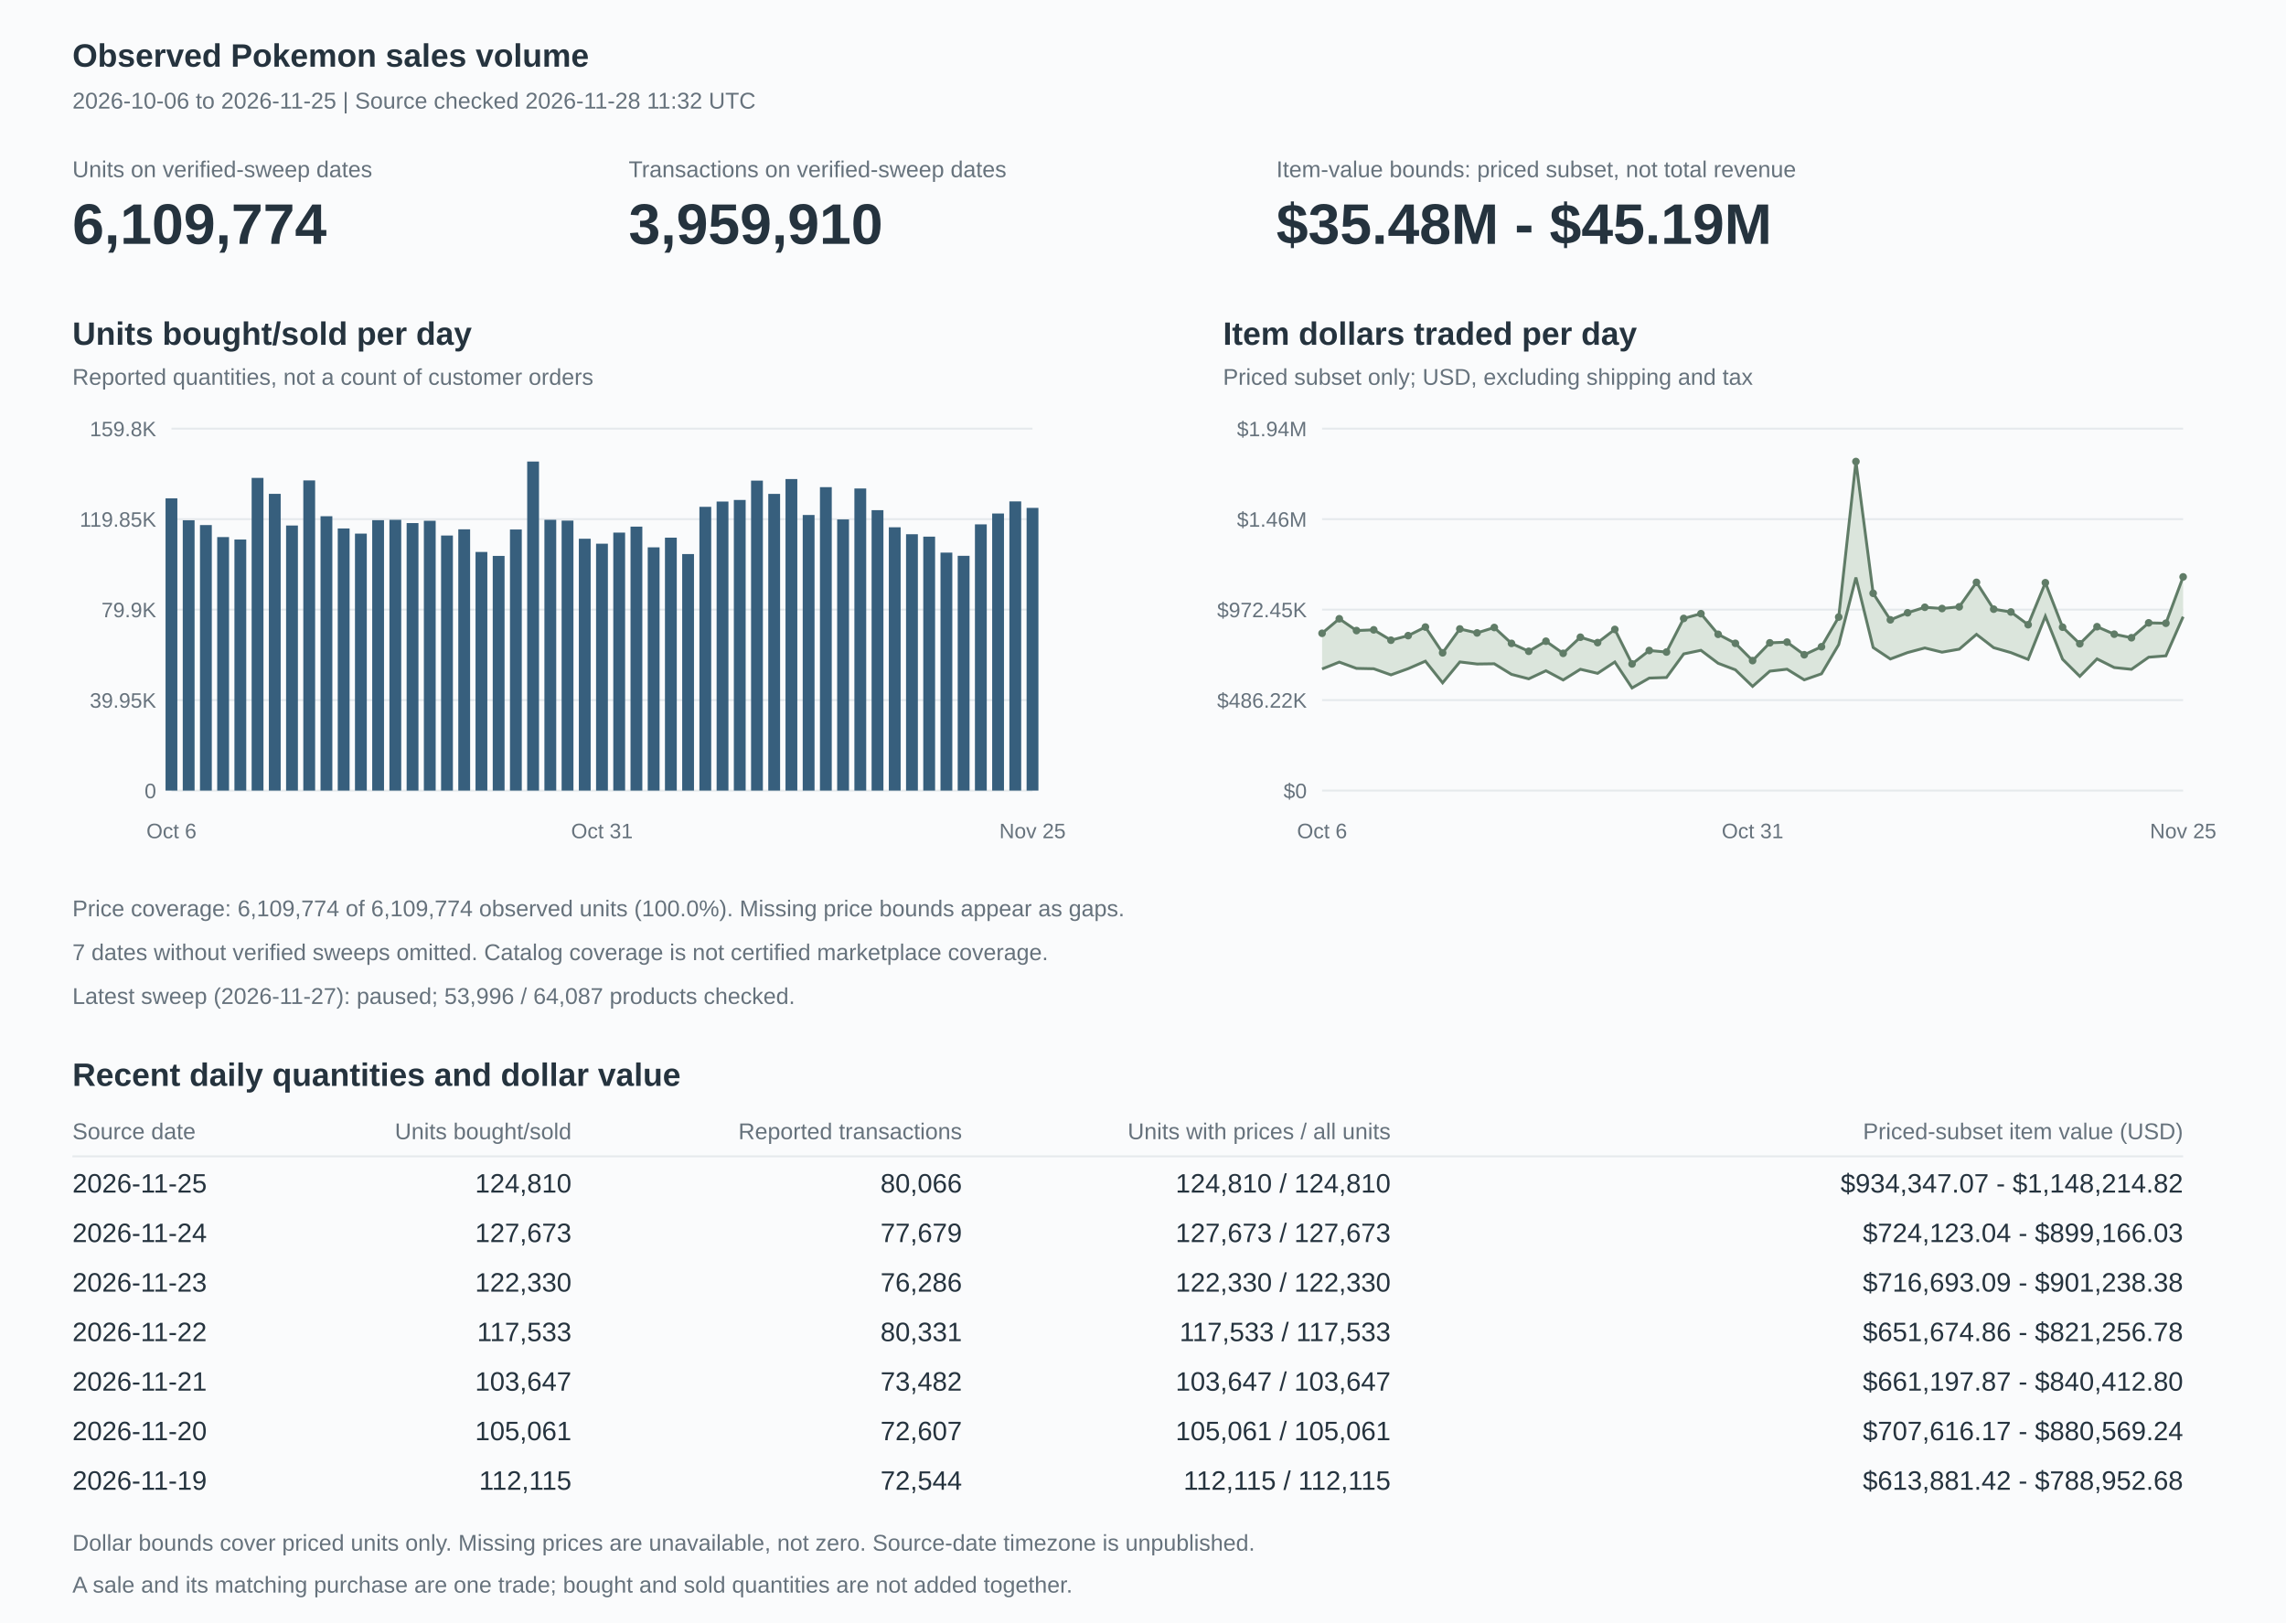
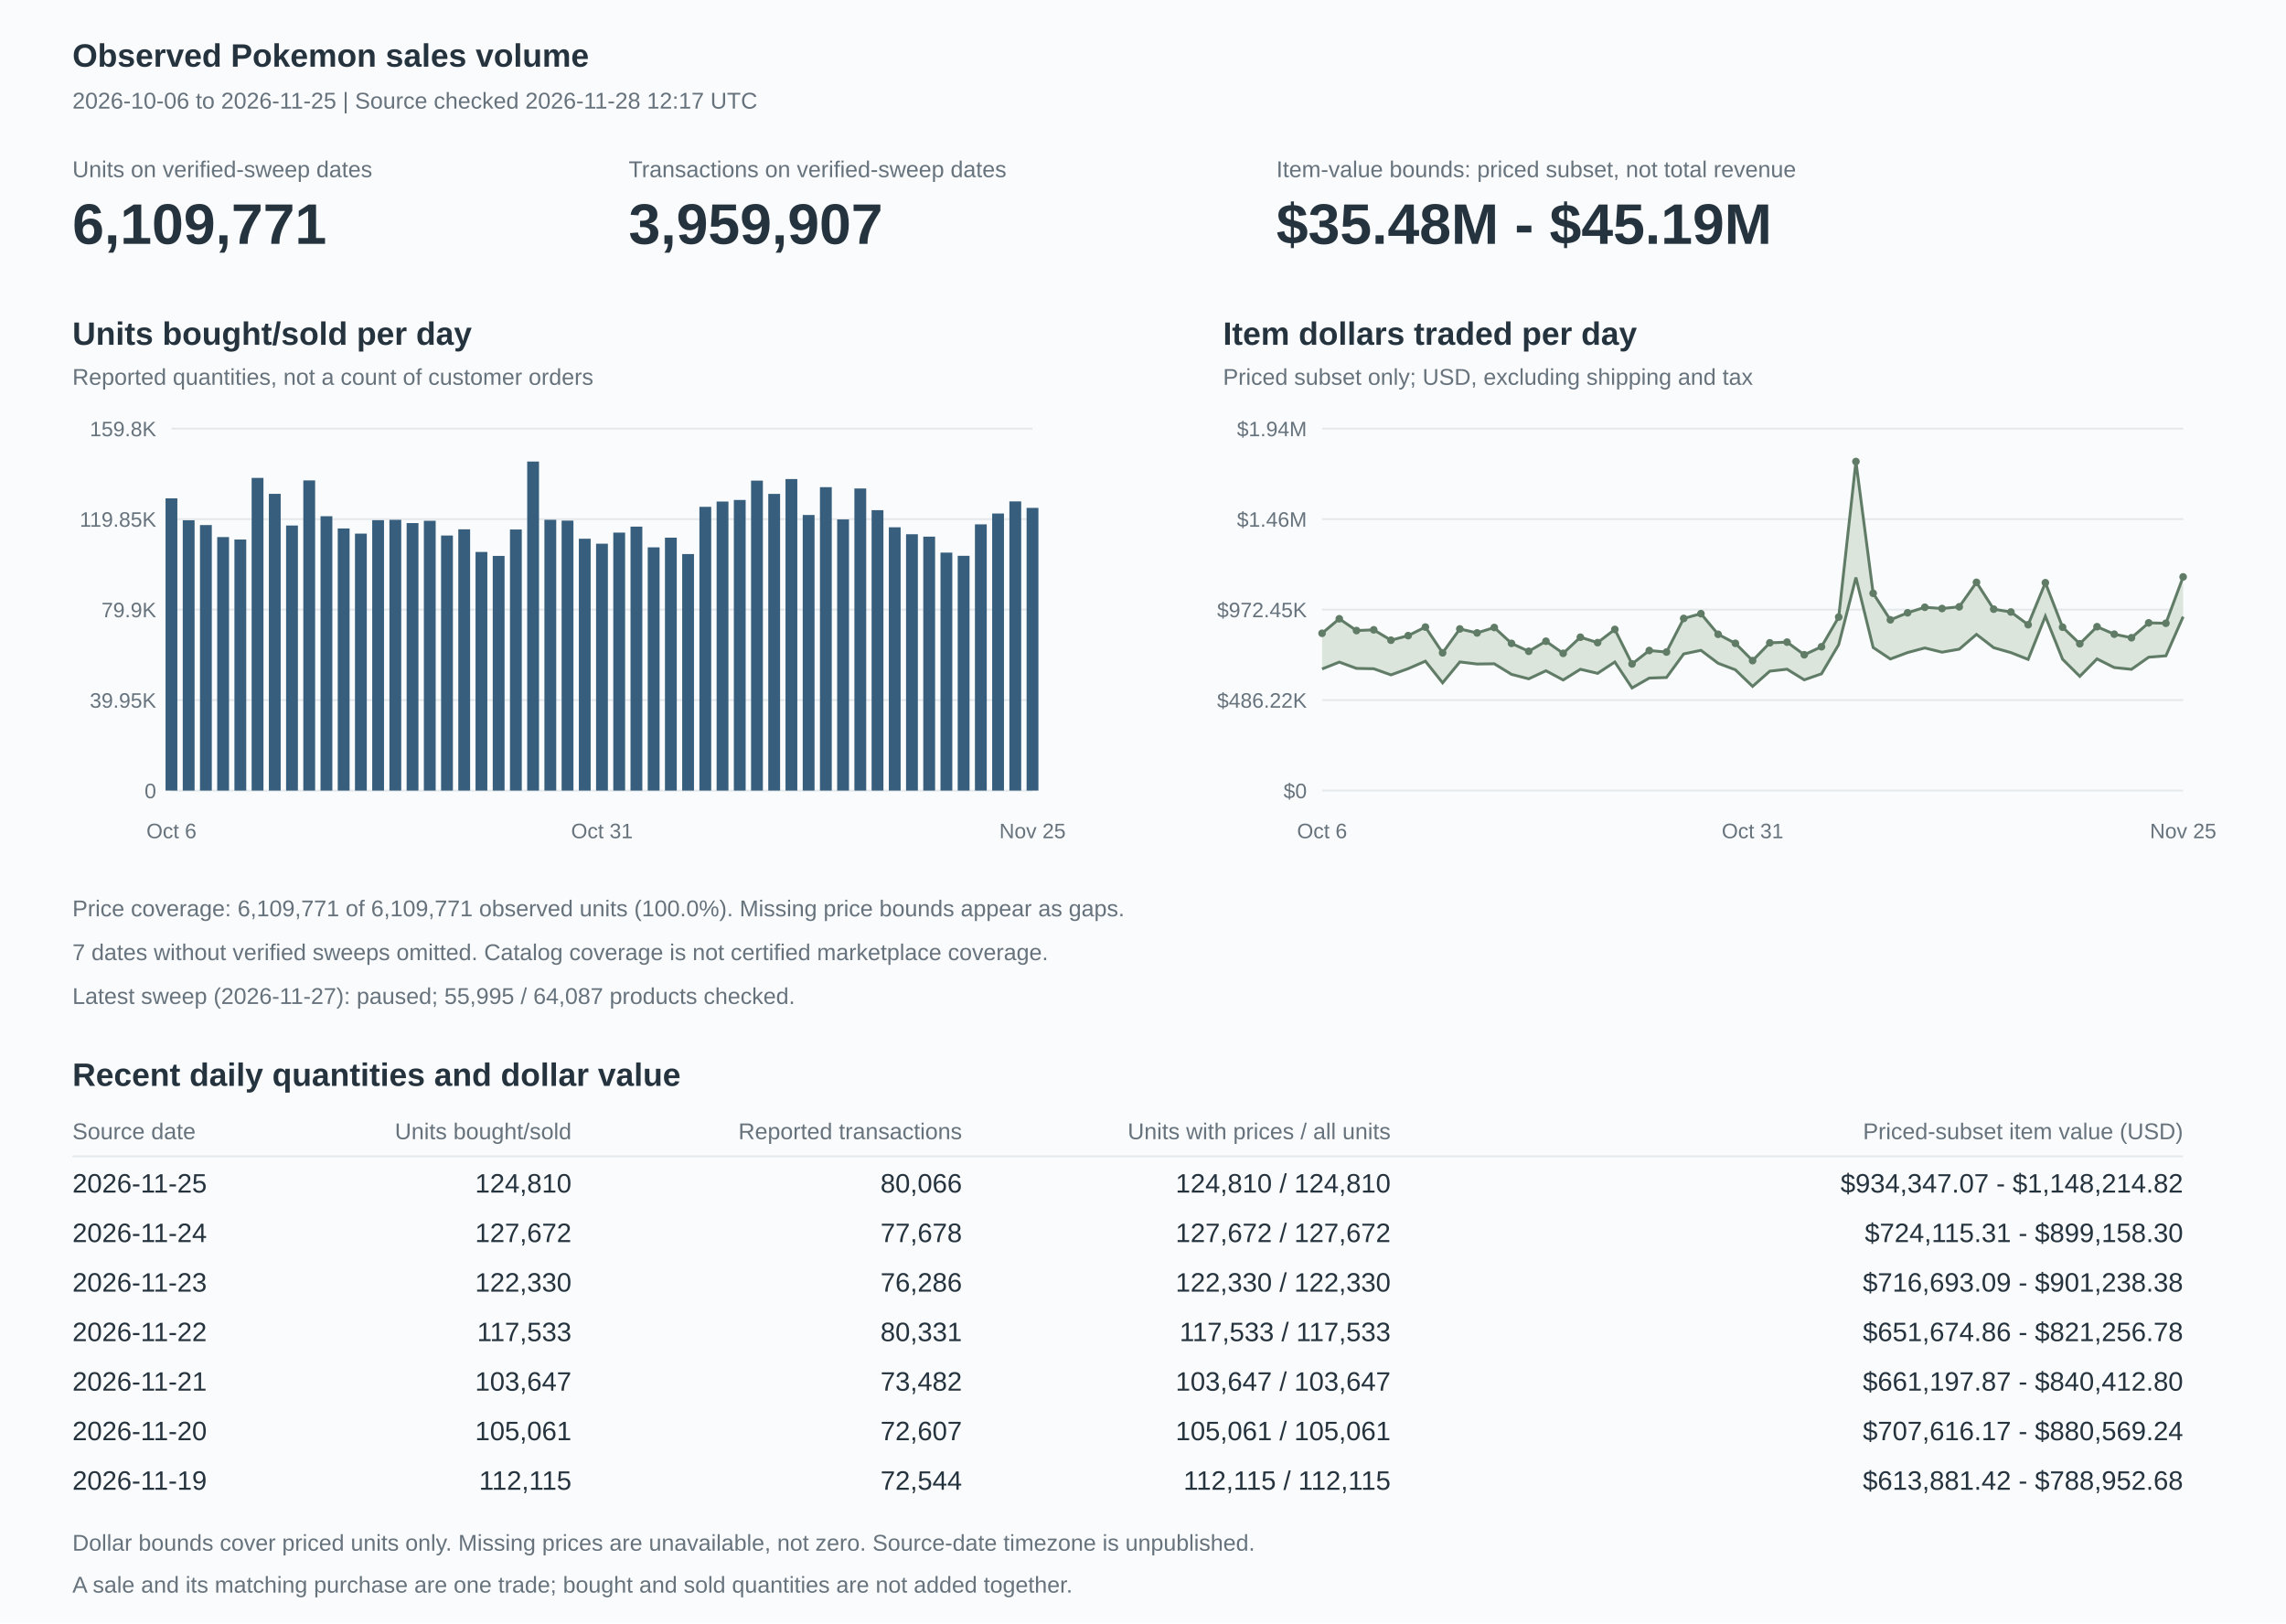
<svg xmlns="http://www.w3.org/2000/svg" width="1200" height="852" viewBox="0 0 1200 852" role="img" aria-labelledby="title description">
  <style>text{font-family:Arial,Helvetica,sans-serif;fill:#25333e;font-size:14px}.heading{font-size:17px;font-weight:600}.muted{fill:#66727c;font-size:12px}.axis{fill:#66727c;font-size:11px}.value{font-size:30px;font-weight:600}.grid{stroke:#e5e9ec;stroke-width:1}</style>
  <rect width="1200" height="852" fill="#fafbfc" />
  <text x="38" y="35" class="heading">Observed Pokemon sales volume</text>
-   <text x="38" y="57" class="muted">2026-10-06 to 2026-11-25 | Source checked 2026-11-28 11:32 UTC</text>
+   <text x="38" y="57" class="muted">2026-10-06 to 2026-11-25 | Source checked 2026-11-28 12:17 UTC</text>
  <text x="38" y="93" class="muted">Units on verified-sweep dates</text>
-   <text x="38" y="128" class="value">6,109,774</text>
+   <text x="38" y="128" class="value">6,109,771</text>
  <text x="330" y="93" class="muted">Transactions on verified-sweep dates</text>
-   <text x="330" y="128" class="value">3,959,910</text>
+   <text x="330" y="128" class="value">3,959,907</text>
  <text x="670" y="93" class="muted">Item-value bounds: priced subset, not total revenue</text>
  <text x="670" y="128" class="value">$35.48M - $45.19M</text>
  <text x="38" y="181" class="heading">Units bought/sold per day</text>
  <text x="38" y="202" class="muted">Reported quantities, not a count of customer orders</text>
  <path d="M90,415h452" class="grid" />
  <text x="82" y="419" text-anchor="end" class="axis">0</text>
  <path d="M90,367.5h452" class="grid" />
  <text x="82" y="371.5" text-anchor="end" class="axis">39.95K</text>
  <path d="M90,320h452" class="grid" />
  <text x="82" y="324" text-anchor="end" class="axis">79.9K</text>
  <path d="M90,272.5h452" class="grid" />
  <text x="82" y="276.5" text-anchor="end" class="axis">119.85K</text>
  <path d="M90,225h452" class="grid" />
  <text x="82" y="229" text-anchor="end" class="axis">159.8K</text>
  <rect x="86.898" y="261.598" width="6.204" height="153.402" fill="#375f7d" />
  <rect x="95.938" y="273.096" width="6.204" height="141.904" fill="#375f7d" />
  <rect x="104.978" y="275.622" width="6.204" height="139.378" fill="#375f7d" />
  <rect x="114.018" y="281.929" width="6.204" height="133.071" fill="#375f7d" />
  <rect x="123.058" y="283.21" width="6.204" height="131.79" fill="#375f7d" />
  <rect x="132.098" y="250.867" width="6.204" height="164.133" fill="#375f7d" />
  <rect x="141.138" y="259.233" width="6.204" height="155.767" fill="#375f7d" />
  <rect x="150.178" y="275.856" width="6.204" height="139.144" fill="#375f7d" />
  <rect x="159.218" y="252.182" width="6.204" height="162.818" fill="#375f7d" />
  <rect x="168.258" y="270.982" width="6.204" height="144.018" fill="#375f7d" />
  <rect x="177.298" y="277.402" width="6.204" height="137.598" fill="#375f7d" />
  <rect x="186.338" y="280.104" width="6.204" height="134.896" fill="#375f7d" />
  <rect x="195.378" y="273.057" width="6.204" height="141.943" fill="#375f7d" />
  <rect x="204.418" y="272.865" width="6.204" height="142.135" fill="#375f7d" />
  <rect x="213.458" y="274.575" width="6.204" height="140.425" fill="#375f7d" />
  <rect x="222.498" y="273.365" width="6.204" height="141.635" fill="#375f7d" />
  <rect x="231.538" y="281.11" width="6.204" height="133.89" fill="#375f7d" />
  <rect x="240.578" y="277.854" width="6.204" height="137.146" fill="#375f7d" />
  <rect x="249.618" y="289.74" width="6.204" height="125.26" fill="#375f7d" />
  <rect x="258.658" y="291.811" width="6.204" height="123.189" fill="#375f7d" />
  <rect x="267.698" y="277.946" width="6.204" height="137.054" fill="#375f7d" />
  <rect x="276.738" y="242.273" width="6.204" height="172.727" fill="#375f7d" />
  <rect x="285.778" y="272.851" width="6.204" height="142.149" fill="#375f7d" />
  <rect x="294.818" y="273.276" width="6.204" height="141.724" fill="#375f7d" />
  <rect x="303.858" y="282.797" width="6.204" height="132.203" fill="#375f7d" />
  <rect x="312.898" y="285.401" width="6.204" height="129.599" fill="#375f7d" />
  <rect x="321.938" y="279.575" width="6.204" height="135.425" fill="#375f7d" />
  <rect x="330.978" y="276.441" width="6.204" height="138.559" fill="#375f7d" />
  <rect x="340.018" y="287.314" width="6.204" height="127.686" fill="#375f7d" />
  <rect x="349.058" y="282.226" width="6.204" height="132.774" fill="#375f7d" />
  <rect x="358.098" y="290.839" width="6.204" height="124.161" fill="#375f7d" />
  <rect x="367.138" y="266.052" width="6.204" height="148.948" fill="#375f7d" />
  <rect x="376.178" y="263.272" width="6.204" height="151.728" fill="#375f7d" />
  <rect x="385.218" y="262.445" width="6.204" height="152.555" fill="#375f7d" />
  <rect x="394.258" y="252.288" width="6.204" height="162.712" fill="#375f7d" />
-   <rect x="403.298" y="259.26" width="6.204" height="155.74" fill="#375f7d" />
+   <rect x="403.298" y="259.261" width="6.204" height="155.739" fill="#375f7d" />
  <rect x="412.338" y="251.461" width="6.204" height="163.539" fill="#375f7d" />
  <rect x="421.378" y="270.334" width="6.204" height="144.666" fill="#375f7d" />
-   <rect x="430.418" y="255.724" width="6.204" height="159.276" fill="#375f7d" />
+   <rect x="430.418" y="255.725" width="6.204" height="159.275" fill="#375f7d" />
  <rect x="439.458" y="272.666" width="6.204" height="142.334" fill="#375f7d" />
  <rect x="448.498" y="256.418" width="6.204" height="158.582" fill="#375f7d" />
  <rect x="457.538" y="267.796" width="6.204" height="147.204" fill="#375f7d" />
  <rect x="466.578" y="276.783" width="6.204" height="138.217" fill="#375f7d" />
  <rect x="475.618" y="280.437" width="6.204" height="134.563" fill="#375f7d" />
  <rect x="484.658" y="281.695" width="6.204" height="133.305" fill="#375f7d" />
  <rect x="493.698" y="290.082" width="6.204" height="124.918" fill="#375f7d" />
  <rect x="502.738" y="291.764" width="6.204" height="123.236" fill="#375f7d" />
  <rect x="511.778" y="275.253" width="6.204" height="139.747" fill="#375f7d" />
  <rect x="520.818" y="269.55" width="6.204" height="145.45" fill="#375f7d" />
-   <rect x="529.858" y="263.197" width="6.204" height="151.803" fill="#375f7d" />
+   <rect x="529.858" y="263.198" width="6.204" height="151.802" fill="#375f7d" />
  <rect x="538.898" y="266.601" width="6.204" height="148.399" fill="#375f7d" />
  <text x="90" y="440" text-anchor="middle" class="axis">Oct 6</text>
  <text x="316" y="440" text-anchor="middle" class="axis">Oct 31</text>
  <text x="542" y="440" text-anchor="middle" class="axis">Nov 25</text>
  <text x="642" y="181" class="heading">Item dollars traded per day</text>
  <text x="642" y="202" class="muted">Priced subset only; USD, excluding shipping and tax</text>
  <path d="M694,415h452" class="grid" />
  <text x="686" y="419" text-anchor="end" class="axis">$0</text>
  <path d="M694,367.5h452" class="grid" />
  <text x="686" y="371.5" text-anchor="end" class="axis">$486.22K</text>
  <path d="M694,320h452" class="grid" />
  <text x="686" y="324" text-anchor="end" class="axis">$972.45K</text>
  <path d="M694,272.5h452" class="grid" />
  <text x="686" y="276.5" text-anchor="end" class="axis">$1.46M</text>
  <path d="M694,225h452" class="grid" />
  <text x="686" y="229" text-anchor="end" class="axis">$1.94M</text>
-   <polygon points="694,332.436 703.04,324.812 712.08,331.005 721.12,330.62 730.16,336.062 739.2,333.662 748.24,329.156 757.28,342.685 766.32,330.156 775.36,332.242 784.4,329.393 793.44,337.728 802.48,341.882 811.52,336.59 820.56,342.957 829.6,334.488 838.64,337.333 847.68,330.4 856.72,348.517 865.76,341.467 874.8,342.278 883.84,324.639 892.88,322.138 901.92,332.975 910.96,337.705 920,346.775 929.04,337.439 938.08,337.069 947.12,343.697 956.16,339.495 965.2,323.912 974.24,242.273 983.28,311.443 992.32,325.37 1001.36,321.67 1010.4,318.772 1019.44,319.433 1028.48,318.532 1037.52,305.689 1046.56,319.767 1055.6,321.256 1064.64,327.928 1073.68,305.887 1082.72,329.227 1091.76,337.926 1100.8,328.976 1109.84,332.899 1118.88,334.77 1127.92,326.957 1136.96,327.159 1146,302.829 1146,323.722 1136.96,344.259 1127.92,344.985 1118.88,351.337 1109.84,350.407 1100.8,345.872 1091.76,355.029 1082.72,346.06 1073.68,323.487 1064.64,346.134 1055.6,342.57 1046.56,339.989 1037.52,332.997 1028.48,340.761 1019.44,342.347 1010.4,340.128 1001.36,342.544 992.32,345.924 983.28,339.89 974.24,303.164 965.2,338.367 956.16,353.697 947.12,356.867 938.08,351.284 929.04,352.306 920,360.304 910.96,351.598 901.92,348.178 892.88,341.362 883.84,343.256 874.8,355.634 865.76,355.938 856.72,361.115 847.68,347.494 838.64,353.449 829.6,351.316 820.56,356.936 811.52,352.096 802.48,356.333 793.44,353.987 784.4,348.431 775.36,348.558 766.32,347.466 757.28,358.438 748.24,347.075 739.2,350.992 730.16,354.259 721.12,351.047 712.08,350.86 703.04,347.55 694,351.166" fill="#dbe5dc" />
-   <polyline points="694,351.166 703.04,347.55 712.08,350.86 721.12,351.047 730.16,354.259 739.2,350.992 748.24,347.075 757.28,358.438 766.32,347.466 775.36,348.558 784.4,348.431 793.44,353.987 802.48,356.333 811.52,352.096 820.56,356.936 829.6,351.316 838.64,353.449 847.68,347.494 856.72,361.115 865.76,355.938 874.8,355.634 883.84,343.256 892.88,341.362 901.92,348.178 910.96,351.598 920,360.304 929.04,352.306 938.08,351.284 947.12,356.867 956.16,353.697 965.2,338.367 974.24,303.164 983.28,339.89 992.32,345.924 1001.36,342.544 1010.4,340.128 1019.44,342.347 1028.48,340.761 1037.52,332.997 1046.56,339.989 1055.6,342.57 1064.64,346.134 1073.68,323.487 1082.72,346.06 1091.76,355.029 1100.8,345.872 1109.84,350.407 1118.88,351.337 1127.92,344.985 1136.96,344.259 1146,323.722" fill="none" stroke="#607c67" stroke-width="1.5" />
-   <polyline points="694,332.436 703.04,324.812 712.08,331.005 721.12,330.62 730.16,336.062 739.2,333.662 748.24,329.156 757.28,342.685 766.32,330.156 775.36,332.242 784.4,329.393 793.44,337.728 802.48,341.882 811.52,336.59 820.56,342.957 829.6,334.488 838.64,337.333 847.68,330.4 856.72,348.517 865.76,341.467 874.8,342.278 883.84,324.639 892.88,322.138 901.92,332.975 910.96,337.705 920,346.775 929.04,337.439 938.08,337.069 947.12,343.697 956.16,339.495 965.2,323.912 974.24,242.273 983.28,311.443 992.32,325.37 1001.36,321.67 1010.4,318.772 1019.44,319.433 1028.48,318.532 1037.52,305.689 1046.56,319.767 1055.6,321.256 1064.64,327.928 1073.68,305.887 1082.72,329.227 1091.76,337.926 1100.8,328.976 1109.84,332.899 1118.88,334.77 1127.92,326.957 1136.96,327.159 1146,302.829" fill="none" stroke="#607c67" stroke-width="1.5" />
+   <polygon points="694,332.436 703.04,324.812 712.08,331.005 721.12,330.62 730.16,336.062 739.2,333.662 748.24,329.156 757.28,342.685 766.32,330.156 775.36,332.242 784.4,329.393 793.44,337.728 802.48,341.882 811.52,336.59 820.56,342.957 829.6,334.488 838.64,337.333 847.68,330.4 856.72,348.517 865.76,341.467 874.8,342.278 883.84,324.639 892.88,322.138 901.92,332.975 910.96,337.705 920,346.775 929.04,337.439 938.08,337.069 947.12,343.697 956.16,339.495 965.2,323.912 974.24,242.273 983.28,311.443 992.32,325.37 1001.36,321.67 1010.4,318.773 1019.44,319.433 1028.48,318.532 1037.52,305.69 1046.56,319.767 1055.6,321.256 1064.64,327.928 1073.68,305.887 1082.72,329.227 1091.76,337.926 1100.8,328.976 1109.84,332.899 1118.88,334.77 1127.92,326.957 1136.96,327.16 1146,302.829 1146,323.722 1136.96,344.26 1127.92,344.985 1118.88,351.337 1109.84,350.407 1100.8,345.872 1091.76,355.029 1082.72,346.06 1073.68,323.487 1064.64,346.134 1055.6,342.57 1046.56,339.989 1037.52,332.997 1028.48,340.761 1019.44,342.347 1010.4,340.129 1001.36,342.544 992.32,345.924 983.28,339.89 974.24,303.164 965.2,338.367 956.16,353.697 947.12,356.867 938.08,351.284 929.04,352.306 920,360.304 910.96,351.598 901.92,348.178 892.88,341.362 883.84,343.256 874.8,355.634 865.76,355.938 856.72,361.115 847.68,347.494 838.64,353.449 829.6,351.316 820.56,356.936 811.52,352.096 802.48,356.333 793.44,353.987 784.4,348.431 775.36,348.558 766.32,347.466 757.28,358.438 748.24,347.075 739.2,350.992 730.16,354.259 721.12,351.047 712.08,350.86 703.04,347.55 694,351.166" fill="#dbe5dc" />
+   <polyline points="694,351.166 703.04,347.55 712.08,350.86 721.12,351.047 730.16,354.259 739.2,350.992 748.24,347.075 757.28,358.438 766.32,347.466 775.36,348.558 784.4,348.431 793.44,353.987 802.48,356.333 811.52,352.096 820.56,356.936 829.6,351.316 838.64,353.449 847.68,347.494 856.72,361.115 865.76,355.938 874.8,355.634 883.84,343.256 892.88,341.362 901.92,348.178 910.96,351.598 920,360.304 929.04,352.306 938.08,351.284 947.12,356.867 956.16,353.697 965.2,338.367 974.24,303.164 983.28,339.89 992.32,345.924 1001.36,342.544 1010.4,340.129 1019.44,342.347 1028.48,340.761 1037.52,332.997 1046.56,339.989 1055.6,342.57 1064.64,346.134 1073.68,323.487 1082.72,346.06 1091.76,355.029 1100.8,345.872 1109.84,350.407 1118.88,351.337 1127.92,344.985 1136.96,344.26 1146,323.722" fill="none" stroke="#607c67" stroke-width="1.5" />
+   <polyline points="694,332.436 703.04,324.812 712.08,331.005 721.12,330.62 730.16,336.062 739.2,333.662 748.24,329.156 757.28,342.685 766.32,330.156 775.36,332.242 784.4,329.393 793.44,337.728 802.48,341.882 811.52,336.59 820.56,342.957 829.6,334.488 838.64,337.333 847.68,330.4 856.72,348.517 865.76,341.467 874.8,342.278 883.84,324.639 892.88,322.138 901.92,332.975 910.96,337.705 920,346.775 929.04,337.439 938.08,337.069 947.12,343.697 956.16,339.495 965.2,323.912 974.24,242.273 983.28,311.443 992.32,325.37 1001.36,321.67 1010.4,318.773 1019.44,319.433 1028.48,318.532 1037.52,305.69 1046.56,319.767 1055.6,321.256 1064.64,327.928 1073.68,305.887 1082.72,329.227 1091.76,337.926 1100.8,328.976 1109.84,332.899 1118.88,334.77 1127.92,326.957 1136.96,327.16 1146,302.829" fill="none" stroke="#607c67" stroke-width="1.5" />
  <circle cx="694" cy="332.436" r="2" fill="#607c67" />
  <circle cx="703.04" cy="324.812" r="2" fill="#607c67" />
  <circle cx="712.08" cy="331.005" r="2" fill="#607c67" />
  <circle cx="721.12" cy="330.62" r="2" fill="#607c67" />
  <circle cx="730.16" cy="336.062" r="2" fill="#607c67" />
  <circle cx="739.2" cy="333.662" r="2" fill="#607c67" />
  <circle cx="748.24" cy="329.156" r="2" fill="#607c67" />
  <circle cx="757.28" cy="342.685" r="2" fill="#607c67" />
  <circle cx="766.32" cy="330.156" r="2" fill="#607c67" />
  <circle cx="775.36" cy="332.242" r="2" fill="#607c67" />
  <circle cx="784.4" cy="329.393" r="2" fill="#607c67" />
  <circle cx="793.44" cy="337.728" r="2" fill="#607c67" />
  <circle cx="802.48" cy="341.882" r="2" fill="#607c67" />
  <circle cx="811.52" cy="336.59" r="2" fill="#607c67" />
  <circle cx="820.56" cy="342.957" r="2" fill="#607c67" />
  <circle cx="829.6" cy="334.488" r="2" fill="#607c67" />
  <circle cx="838.64" cy="337.333" r="2" fill="#607c67" />
  <circle cx="847.68" cy="330.4" r="2" fill="#607c67" />
  <circle cx="856.72" cy="348.517" r="2" fill="#607c67" />
  <circle cx="865.76" cy="341.467" r="2" fill="#607c67" />
  <circle cx="874.8" cy="342.278" r="2" fill="#607c67" />
  <circle cx="883.84" cy="324.639" r="2" fill="#607c67" />
  <circle cx="892.88" cy="322.138" r="2" fill="#607c67" />
  <circle cx="901.92" cy="332.975" r="2" fill="#607c67" />
  <circle cx="910.96" cy="337.705" r="2" fill="#607c67" />
  <circle cx="920" cy="346.775" r="2" fill="#607c67" />
  <circle cx="929.04" cy="337.439" r="2" fill="#607c67" />
  <circle cx="938.08" cy="337.069" r="2" fill="#607c67" />
  <circle cx="947.12" cy="343.697" r="2" fill="#607c67" />
  <circle cx="956.16" cy="339.495" r="2" fill="#607c67" />
  <circle cx="965.2" cy="323.912" r="2" fill="#607c67" />
  <circle cx="974.24" cy="242.273" r="2" fill="#607c67" />
  <circle cx="983.28" cy="311.443" r="2" fill="#607c67" />
  <circle cx="992.32" cy="325.37" r="2" fill="#607c67" />
  <circle cx="1001.36" cy="321.67" r="2" fill="#607c67" />
-   <circle cx="1010.4" cy="318.772" r="2" fill="#607c67" />
+   <circle cx="1010.4" cy="318.773" r="2" fill="#607c67" />
  <circle cx="1019.44" cy="319.433" r="2" fill="#607c67" />
  <circle cx="1028.48" cy="318.532" r="2" fill="#607c67" />
-   <circle cx="1037.52" cy="305.689" r="2" fill="#607c67" />
+   <circle cx="1037.52" cy="305.69" r="2" fill="#607c67" />
  <circle cx="1046.56" cy="319.767" r="2" fill="#607c67" />
  <circle cx="1055.6" cy="321.256" r="2" fill="#607c67" />
  <circle cx="1064.64" cy="327.928" r="2" fill="#607c67" />
  <circle cx="1073.68" cy="305.887" r="2" fill="#607c67" />
  <circle cx="1082.72" cy="329.227" r="2" fill="#607c67" />
  <circle cx="1091.76" cy="337.926" r="2" fill="#607c67" />
  <circle cx="1100.8" cy="328.976" r="2" fill="#607c67" />
  <circle cx="1109.84" cy="332.899" r="2" fill="#607c67" />
  <circle cx="1118.88" cy="334.77" r="2" fill="#607c67" />
  <circle cx="1127.92" cy="326.957" r="2" fill="#607c67" />
-   <circle cx="1136.96" cy="327.159" r="2" fill="#607c67" />
+   <circle cx="1136.96" cy="327.16" r="2" fill="#607c67" />
  <circle cx="1146" cy="302.829" r="2" fill="#607c67" />
  <text x="694" y="440" text-anchor="middle" class="axis">Oct 6</text>
  <text x="920" y="440" text-anchor="middle" class="axis">Oct 31</text>
  <text x="1146" y="440" text-anchor="middle" class="axis">Nov 25</text>
-   <text x="38" y="481" class="muted">Price coverage: 6,109,774 of 6,109,774 observed units (100.0%). Missing price bounds appear as gaps.</text>
+   <text x="38" y="481" class="muted">Price coverage: 6,109,771 of 6,109,771 observed units (100.0%). Missing price bounds appear as gaps.</text>
  <text x="38" y="504" class="muted">7 dates without verified sweeps omitted. Catalog coverage is not certified marketplace coverage.</text>
-   <text x="38" y="527" class="muted">Latest sweep (2026-11-27): paused; 53,996 / 64,087 products checked.</text>
+   <text x="38" y="527" class="muted">Latest sweep (2026-11-27): paused; 55,995 / 64,087 products checked.</text>
  <text x="38" y="570" class="heading">Recent daily quantities and dollar value</text>
  <text x="38" y="598" class="muted">Source date</text>
  <text x="300" y="598" text-anchor="end" class="muted">Units bought/sold</text>
  <text x="505" y="598" text-anchor="end" class="muted">Reported transactions</text>
  <text x="730" y="598" text-anchor="end" class="muted">Units with prices / all units</text>
  <text x="1146" y="598" text-anchor="end" class="muted">Priced-subset item value (USD)</text>
  <path d="M38,607h1108" class="grid" />
  <text x="38" y="626">2026-11-25</text>
  <text x="300" y="626" text-anchor="end">124,810</text>
  <text x="505" y="626" text-anchor="end">80,066</text>
  <text x="730" y="626" text-anchor="end">124,810 / 124,810</text>
  <text x="1146" y="626" text-anchor="end">$934,347.07 - $1,148,214.82</text>
  <text x="38" y="652">2026-11-24</text>
-   <text x="300" y="652" text-anchor="end">127,673</text>
-   <text x="505" y="652" text-anchor="end">77,679</text>
-   <text x="730" y="652" text-anchor="end">127,673 / 127,673</text>
-   <text x="1146" y="652" text-anchor="end">$724,123.04 - $899,166.03</text>
+   <text x="300" y="652" text-anchor="end">127,672</text>
+   <text x="505" y="652" text-anchor="end">77,678</text>
+   <text x="730" y="652" text-anchor="end">127,672 / 127,672</text>
+   <text x="1146" y="652" text-anchor="end">$724,115.31 - $899,158.30</text>
  <text x="38" y="678">2026-11-23</text>
  <text x="300" y="678" text-anchor="end">122,330</text>
  <text x="505" y="678" text-anchor="end">76,286</text>
  <text x="730" y="678" text-anchor="end">122,330 / 122,330</text>
  <text x="1146" y="678" text-anchor="end">$716,693.09 - $901,238.38</text>
  <text x="38" y="704">2026-11-22</text>
  <text x="300" y="704" text-anchor="end">117,533</text>
  <text x="505" y="704" text-anchor="end">80,331</text>
  <text x="730" y="704" text-anchor="end">117,533 / 117,533</text>
  <text x="1146" y="704" text-anchor="end">$651,674.86 - $821,256.78</text>
  <text x="38" y="730">2026-11-21</text>
  <text x="300" y="730" text-anchor="end">103,647</text>
  <text x="505" y="730" text-anchor="end">73,482</text>
  <text x="730" y="730" text-anchor="end">103,647 / 103,647</text>
  <text x="1146" y="730" text-anchor="end">$661,197.87 - $840,412.80</text>
  <text x="38" y="756">2026-11-20</text>
  <text x="300" y="756" text-anchor="end">105,061</text>
  <text x="505" y="756" text-anchor="end">72,607</text>
  <text x="730" y="756" text-anchor="end">105,061 / 105,061</text>
  <text x="1146" y="756" text-anchor="end">$707,616.17 - $880,569.24</text>
  <text x="38" y="782">2026-11-19</text>
  <text x="300" y="782" text-anchor="end">112,115</text>
  <text x="505" y="782" text-anchor="end">72,544</text>
  <text x="730" y="782" text-anchor="end">112,115 / 112,115</text>
  <text x="1146" y="782" text-anchor="end">$613,881.42 - $788,952.68</text>
  <text x="38" y="814" class="muted">Dollar bounds cover priced units only. Missing prices are unavailable, not zero. Source-date timezone is unpublished.</text>
  <text x="38" y="836" class="muted">A sale and its matching purchase are one trade; bought and sold quantities are not added together.</text>
</svg>
